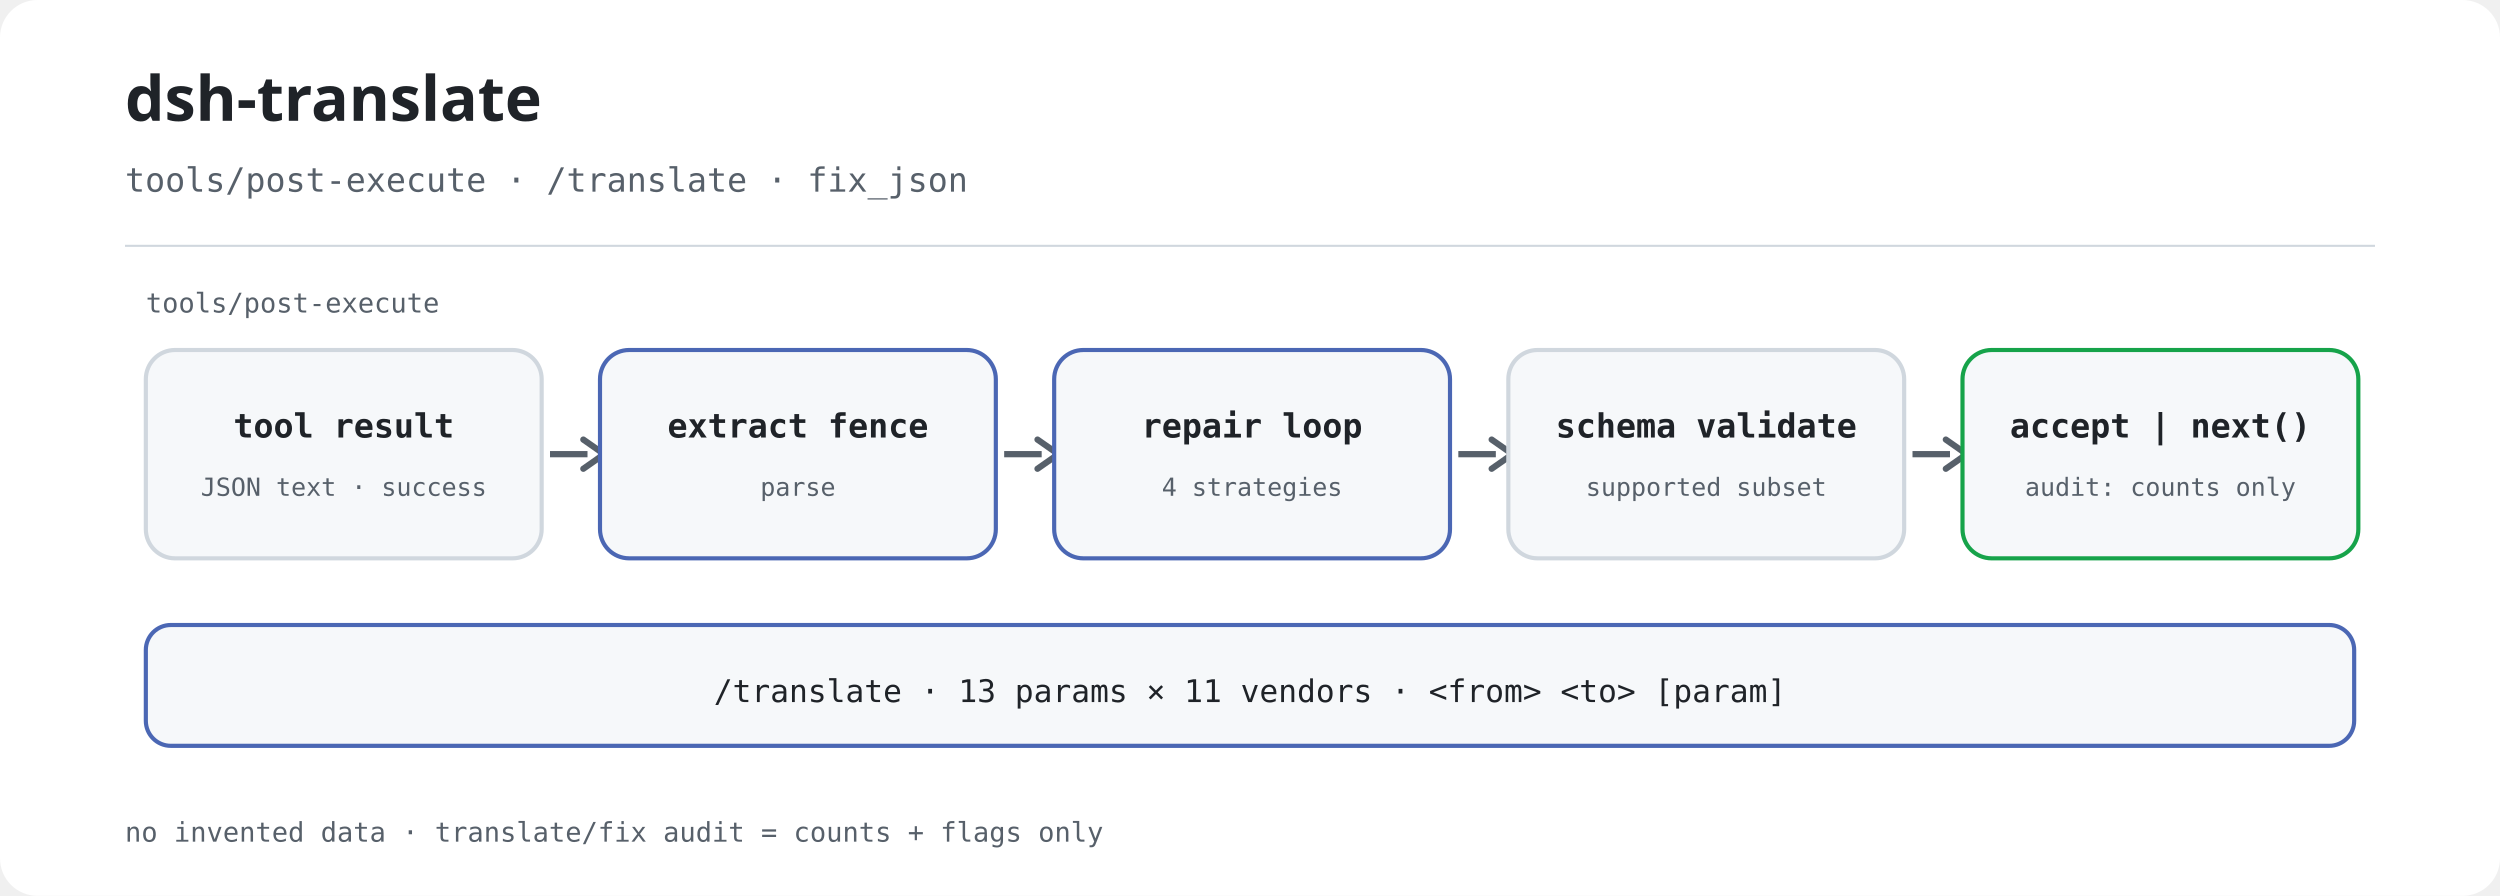
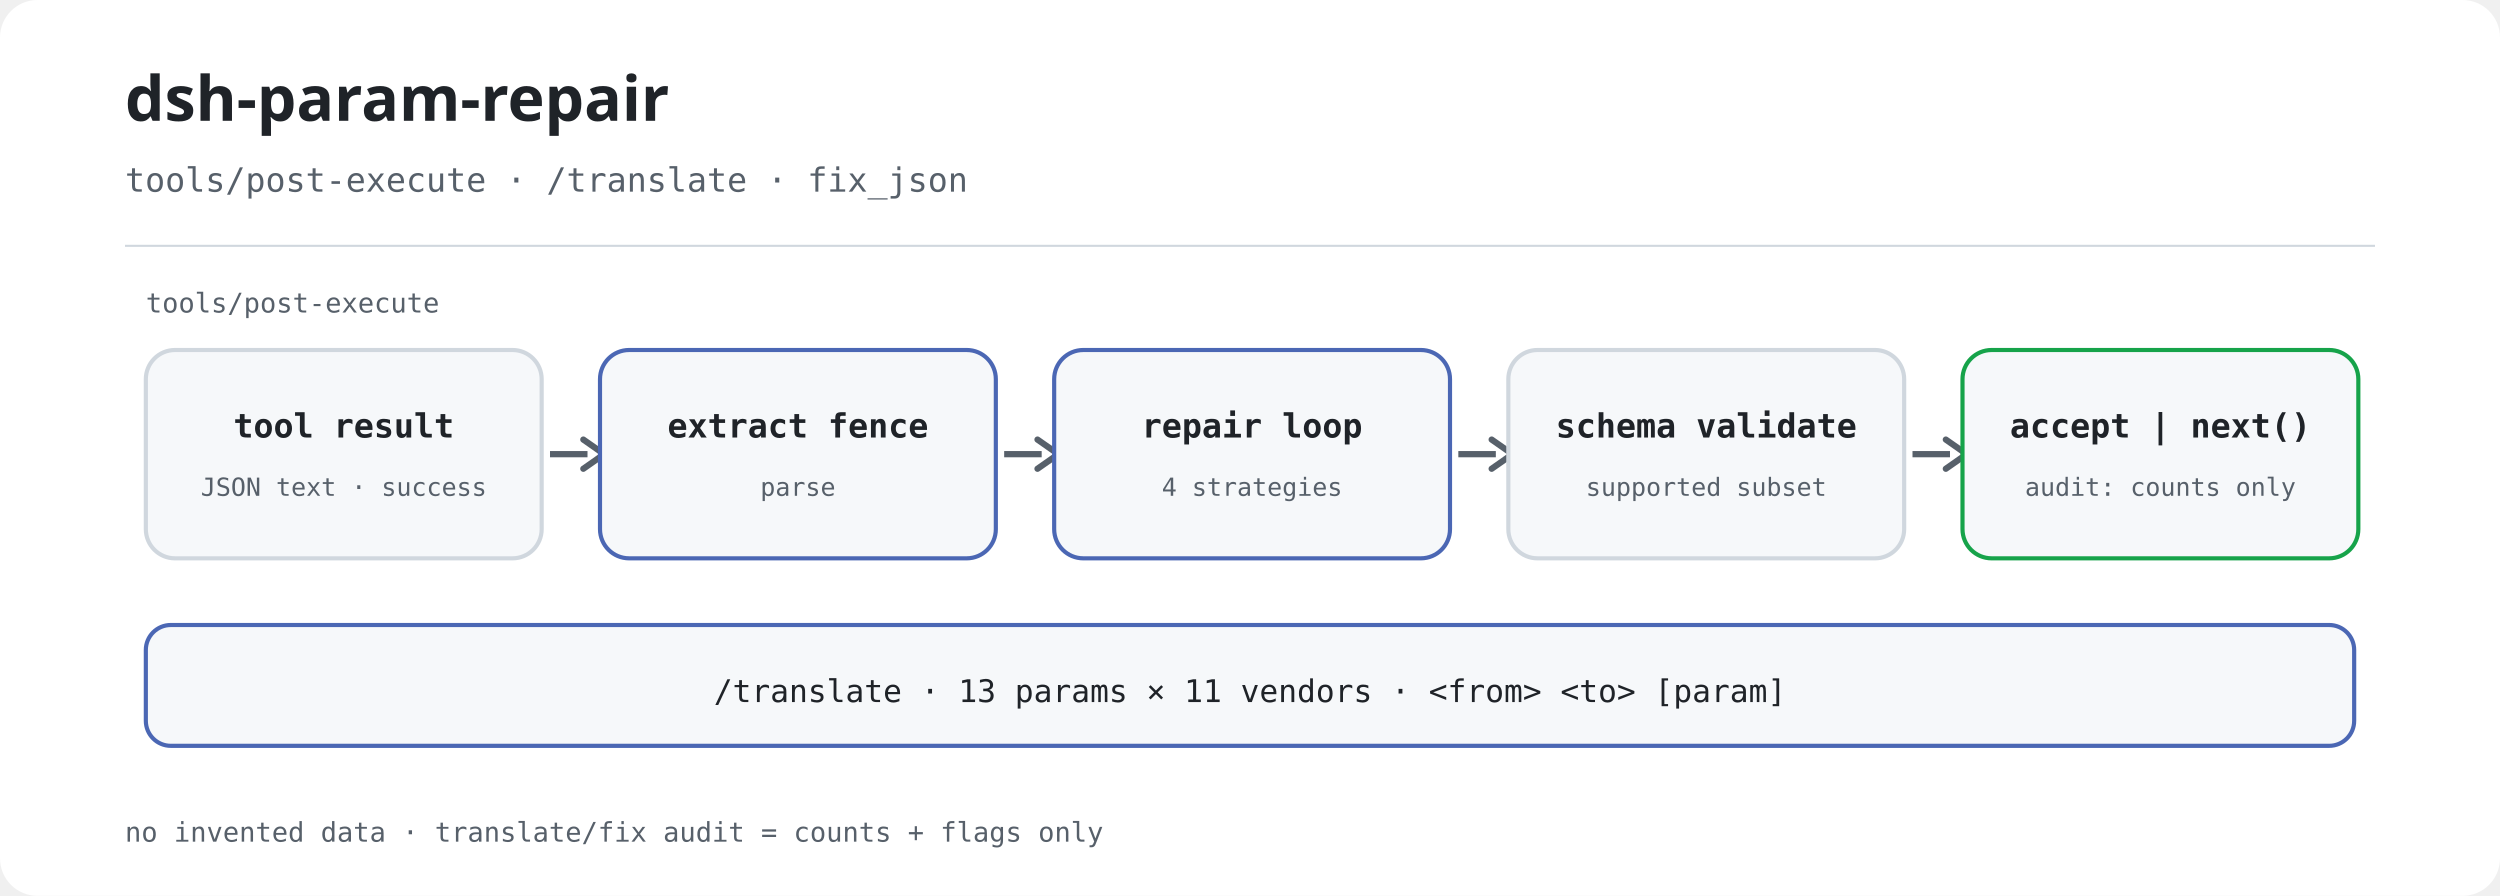
- <svg xmlns="http://www.w3.org/2000/svg" width="1200" height="430" viewBox="0 0 1200 430" role="img" aria-label="dsh-translate data flow">
+ <svg xmlns="http://www.w3.org/2000/svg" width="1200" height="430" viewBox="0 0 1200 430" role="img" aria-label="dsh-param-repair data flow">
  <rect width="1200" height="430" rx="18" fill="#ffffff" />
-   <text x="60" y="58" fill="#1f2328" font-family="ui-sans-serif,system-ui,sans-serif" font-size="30" font-weight="700">dsh-translate</text>
+   <text x="60" y="58" fill="#1f2328" font-family="ui-sans-serif,system-ui,sans-serif" font-size="30" font-weight="700">dsh-param-repair</text>
  <text x="60" y="92" fill="#57606a" font-family="ui-monospace,monospace" font-size="16">tools/post-execute · /translate · fix_json</text>
  <line x1="60" y1="118" x2="1140" y2="118" stroke="#d0d7de" />
  <text x="70" y="150" fill="#57606a" font-family="ui-monospace,monospace" font-size="13">tools/post-execute</text>
  <rect x="70" y="168" width="190" height="100" rx="14" fill="#f6f8fa" stroke="#d0d7de" stroke-width="2" />
  <text x="165" y="210" fill="#1f2328" text-anchor="middle" font-family="ui-monospace,monospace" font-size="16" font-weight="700">tool result</text>
  <text x="165" y="238" fill="#57606a" text-anchor="middle" font-family="ui-monospace,monospace" font-size="12">JSON text · success</text>
  <path d="M264 218h18" stroke="#57606a" stroke-width="3" />
  <path d="M280 211l10 7-10 7" fill="none" stroke="#57606a" stroke-width="3" stroke-linecap="round" stroke-linejoin="round" />
  <rect x="288" y="168" width="190" height="100" rx="14" fill="#f6f8fa" stroke="#4B67B4" stroke-width="2" />
  <text x="383" y="210" fill="#1f2328" text-anchor="middle" font-family="ui-monospace,monospace" font-size="16" font-weight="700">extract fence</text>
  <text x="383" y="238" fill="#57606a" text-anchor="middle" font-family="ui-monospace,monospace" font-size="12">parse</text>
  <path d="M482 218h18" stroke="#57606a" stroke-width="3" />
  <path d="M498 211l10 7-10 7" fill="none" stroke="#57606a" stroke-width="3" stroke-linecap="round" stroke-linejoin="round" />
  <rect x="506" y="168" width="190" height="100" rx="14" fill="#f6f8fa" stroke="#4B67B4" stroke-width="2" />
  <text x="601" y="210" fill="#1f2328" text-anchor="middle" font-family="ui-monospace,monospace" font-size="16" font-weight="700">repair loop</text>
  <text x="601" y="238" fill="#57606a" text-anchor="middle" font-family="ui-monospace,monospace" font-size="12">4 strategies</text>
  <path d="M700 218h18" stroke="#57606a" stroke-width="3" />
  <path d="M716 211l10 7-10 7" fill="none" stroke="#57606a" stroke-width="3" stroke-linecap="round" stroke-linejoin="round" />
  <rect x="724" y="168" width="190" height="100" rx="14" fill="#f6f8fa" stroke="#d0d7de" stroke-width="2" />
  <text x="819" y="210" fill="#1f2328" text-anchor="middle" font-family="ui-monospace,monospace" font-size="16" font-weight="700">schema validate</text>
  <text x="819" y="238" fill="#57606a" text-anchor="middle" font-family="ui-monospace,monospace" font-size="12">supported subset</text>
  <path d="M918 218h18" stroke="#57606a" stroke-width="3" />
  <path d="M934 211l10 7-10 7" fill="none" stroke="#57606a" stroke-width="3" stroke-linecap="round" stroke-linejoin="round" />
  <rect x="942" y="168" width="190" height="100" rx="14" fill="#f6f8fa" stroke="#16a34a" stroke-width="2" />
  <text x="1037" y="210" fill="#1f2328" text-anchor="middle" font-family="ui-monospace,monospace" font-size="16" font-weight="700">accept | next()</text>
  <text x="1037" y="238" fill="#57606a" text-anchor="middle" font-family="ui-monospace,monospace" font-size="12">audit: counts only</text>
  <rect x="70" y="300" width="1060" height="58" rx="12" fill="#f6f8fa" stroke="#4B67B4" stroke-width="2" />
  <text x="600" y="337" fill="#1f2328" text-anchor="middle" font-family="ui-monospace,monospace" font-size="15">/translate · 13 params × 11 vendors · &lt;from&gt; &lt;to&gt; [param]</text>
  <text x="60" y="404" fill="#57606a" font-family="ui-monospace,monospace" font-size="13">no invented data · translate/fix audit = counts + flags only</text>
</svg>
